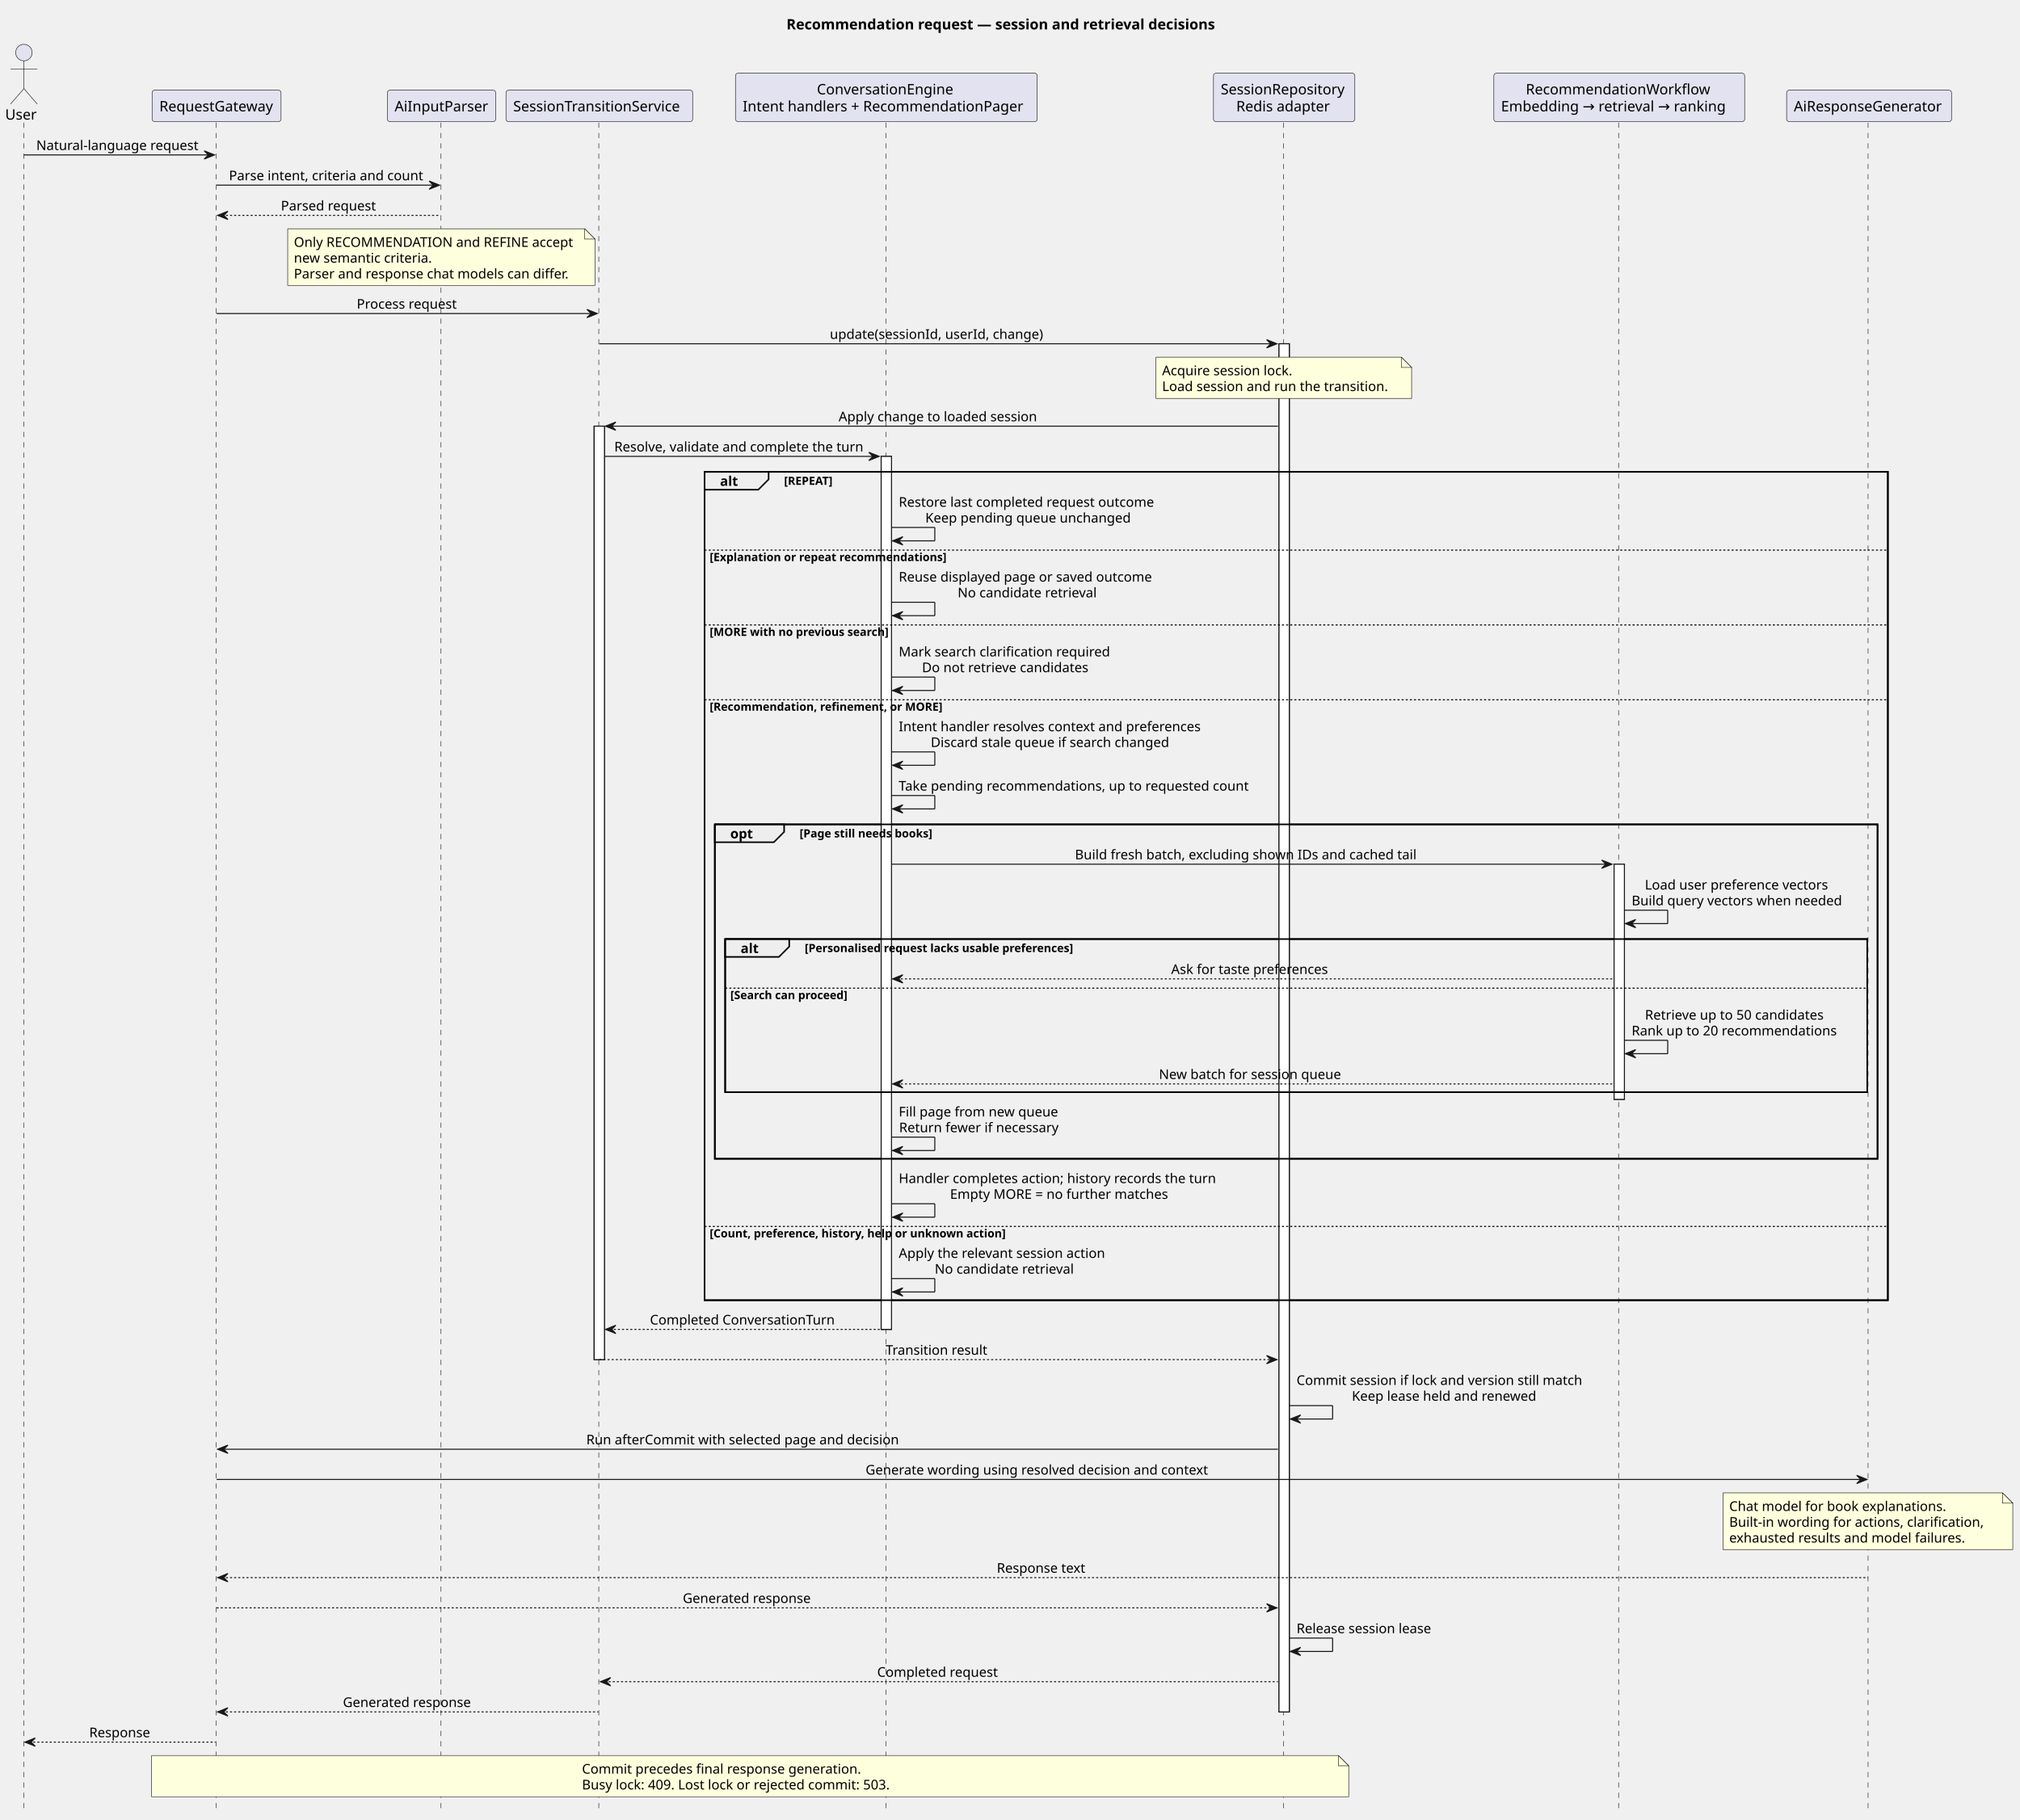
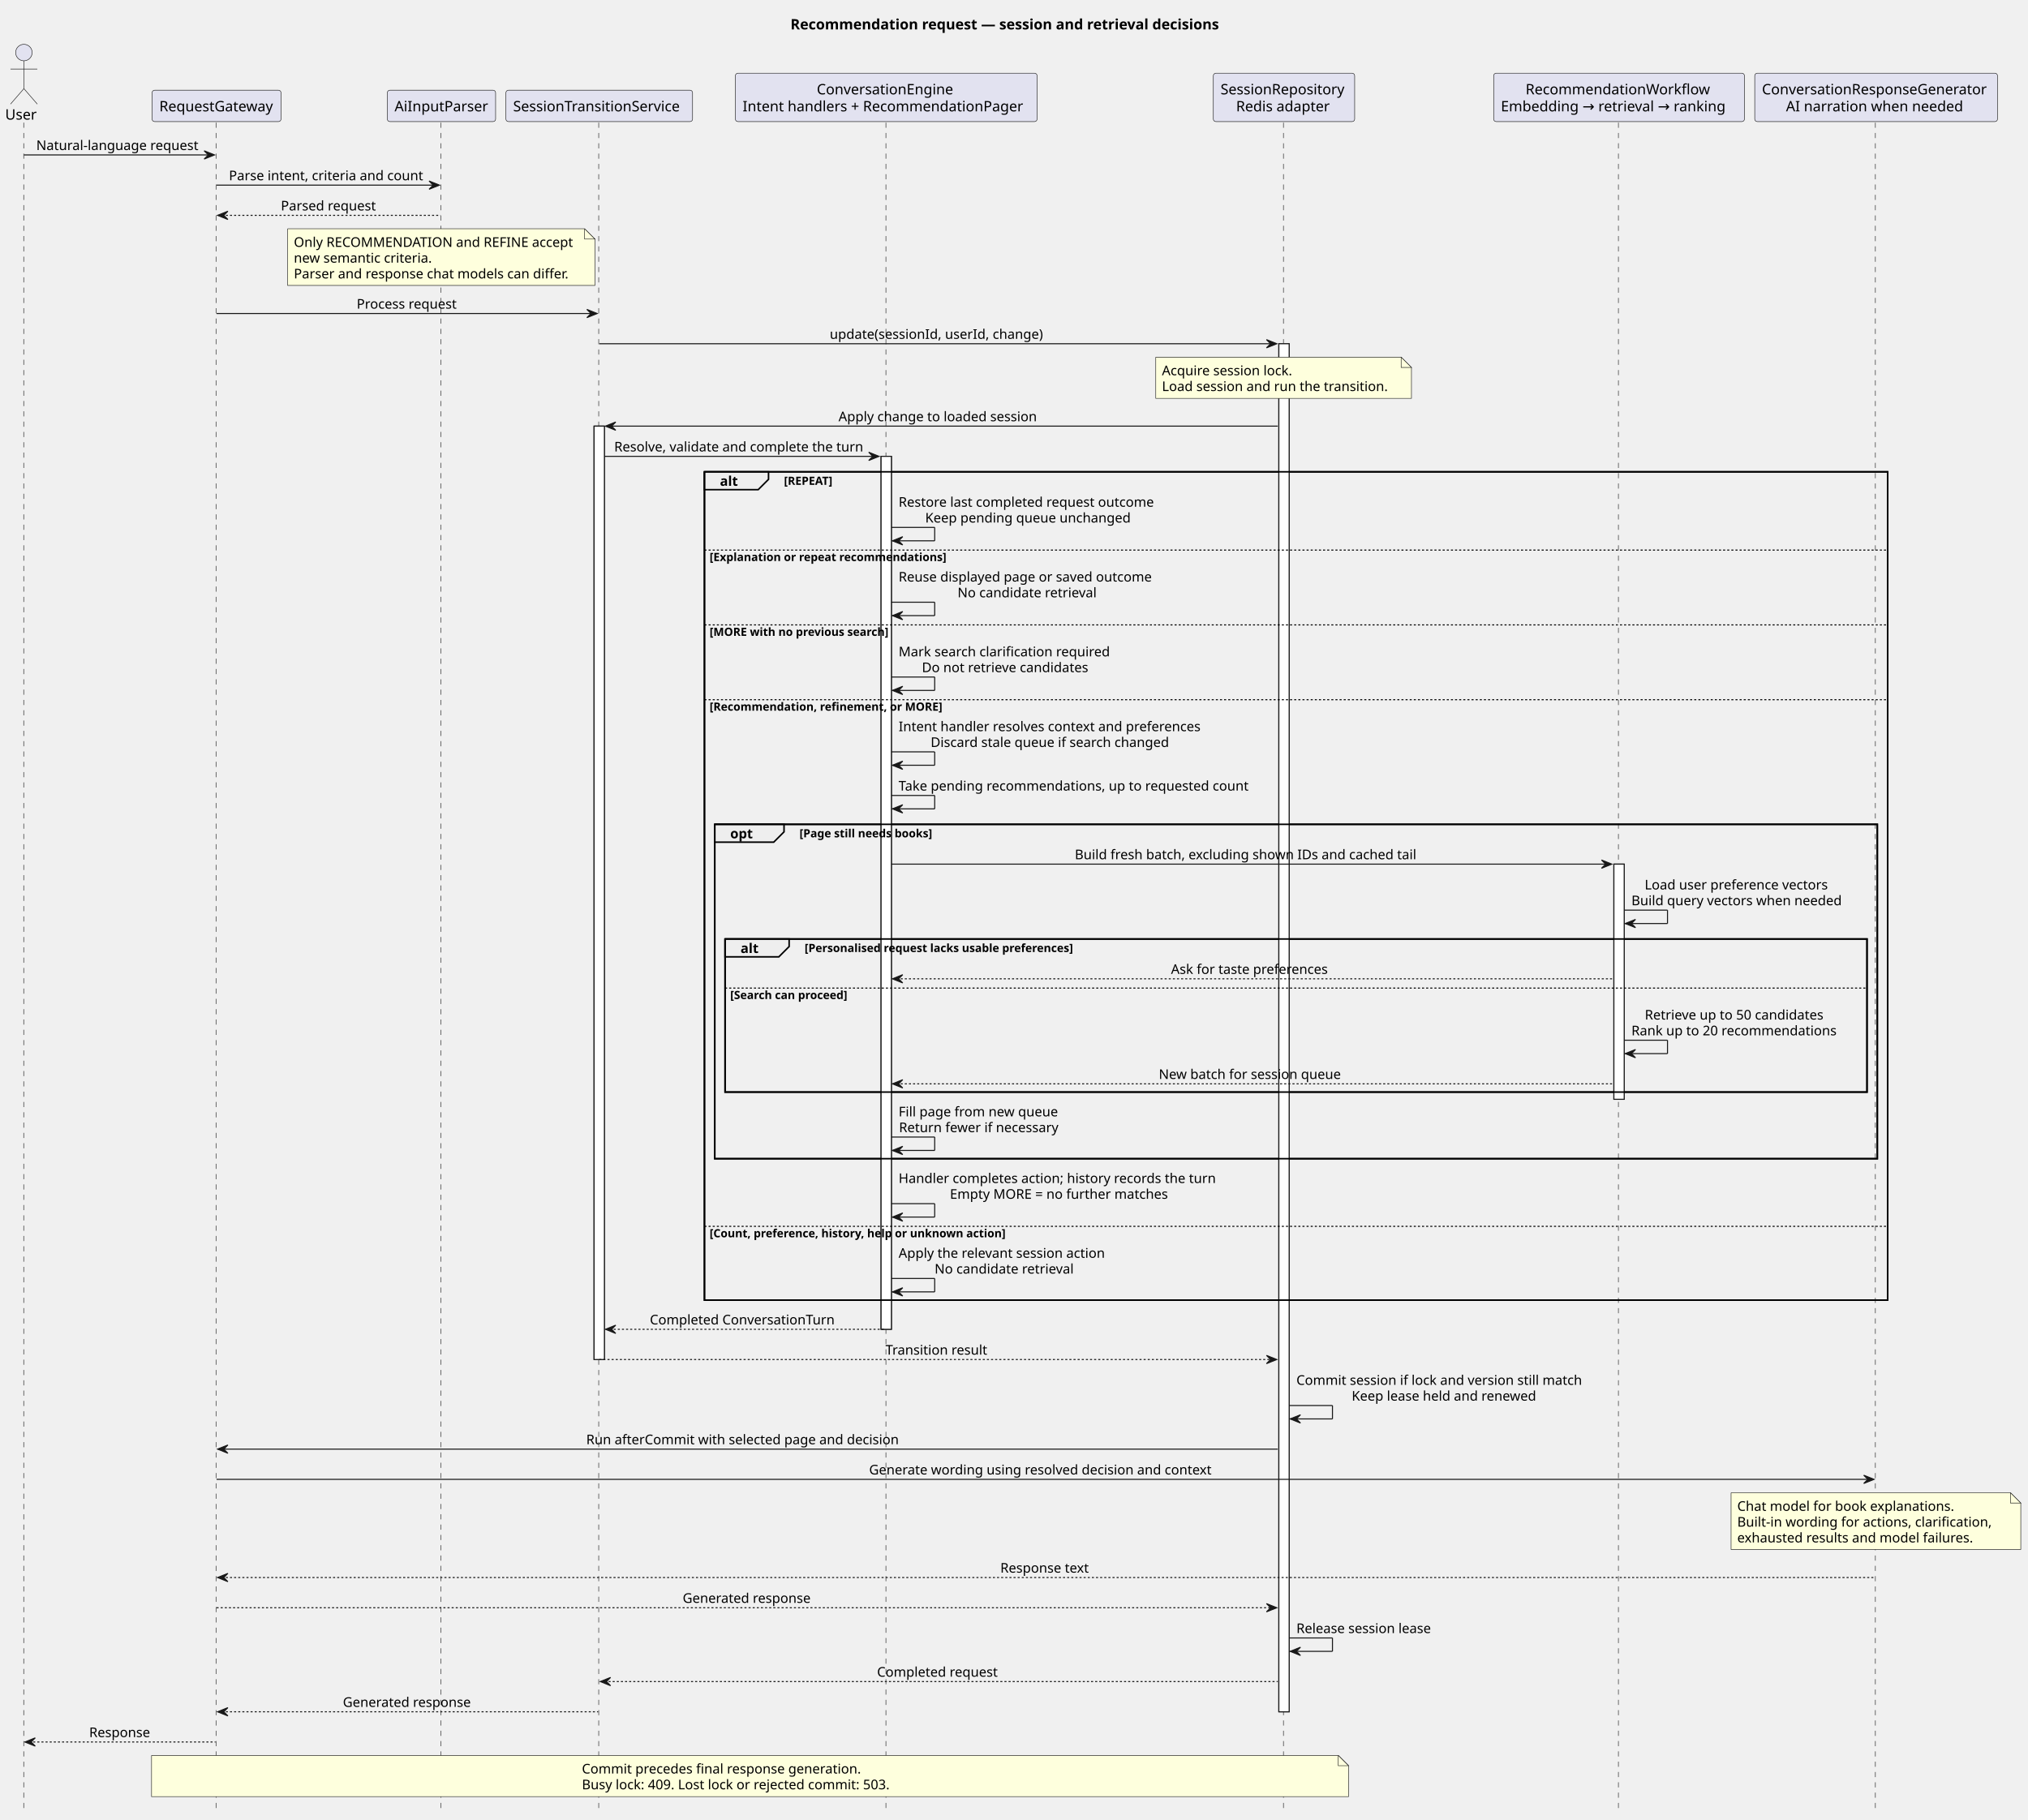
- <svg xmlns="http://www.w3.org/2000/svg" contentStyleType="text/css" data-diagram-type="SEQUENCE" height="1765px" preserveAspectRatio="none" style="width:1959px;height:1765px;background:#FFFFFF;" version="1.1" viewBox="0 0 1959 1765" width="1959px" zoomAndPan="magnify">
+ <svg xmlns="http://www.w3.org/2000/svg" contentStyleType="text/css" data-diagram-type="SEQUENCE" height="1765px" preserveAspectRatio="none" style="width:1967px;height:1765px;background:#FFFFFF;" version="1.1" viewBox="0 0 1967 1765" width="1967px" zoomAndPan="magnify">
  <defs />
  <g>
-     <text fill="#000000" font-family="sans-serif" font-size="14" font-weight="bold" lengthAdjust="spacing" textLength="430.985" x="762.672" y="28.535">Recommendation request — session and retrieval decisions</text>
+     <text fill="#000000" font-family="sans-serif" font-size="14" font-weight="bold" lengthAdjust="spacing" textLength="430.985" x="766.672" y="28.535">Recommendation request — session and retrieval decisions</text>
    <g>
      <rect fill="#FFFFFF" height="905.471" style="stroke:#181818;stroke-width:1;" width="10" x="576.219" y="413.393" />
    </g>
    <g>
      <rect fill="#FFFFFF" height="846.85" style="stroke:#181818;stroke-width:1;" width="10" x="854.581" y="442.703" />
    </g>
    <g>
      <rect fill="#FFFFFF" height="1327.129" style="stroke:#181818;stroke-width:1;" width="10" x="1240.38" y="333.461" />
    </g>
    <g>
      <rect fill="#FFFFFF" height="228.129" style="stroke:#181818;stroke-width:1;" width="10" x="1565.344" y="838.295" />
    </g>
    <rect fill="none" height="803.539" style="stroke:#000000;stroke-width:1.5;" width="1147.585" x="683.268" y="457.703" />
    <rect fill="none" height="324.371" style="stroke:#000000;stroke-width:1.5;" width="1127.585" x="693.268" y="799.674" />
    <rect fill="none" height="148.508" style="stroke:#000000;stroke-width:1.5;" width="1107.585" x="703.268" y="910.916" />
    <g>
      <rect fill="#000000" fill-opacity="0" height="1639.545" width="8" x="19.183" y="118.977" />
      <line style="stroke:#181818;stroke-width:0.5;stroke-dasharray:5.0,5.0;" x1="23" x2="23" y1="118.977" y2="1758.522" />
    </g>
    <g>
      <rect fill="#000000" fill-opacity="0" height="1639.545" width="8" x="206.038" y="118.977" />
      <line style="stroke:#181818;stroke-width:0.5;stroke-dasharray:5.0,5.0;" x1="209.517" x2="209.517" y1="118.977" y2="1758.522" />
    </g>
    <g>
      <rect fill="#000000" fill-opacity="0" height="1639.545" width="8" x="424.188" y="118.977" />
      <line style="stroke:#181818;stroke-width:0.5;stroke-dasharray:5.0,5.0;" x1="427.674" x2="427.674" y1="118.977" y2="1758.522" />
    </g>
    <g>
      <rect fill="#000000" fill-opacity="0" height="1639.545" width="8" x="577.219" y="118.977" />
      <line style="stroke:#181818;stroke-width:0.5;stroke-dasharray:5.0,5.0;" x1="580.701" x2="580.701" y1="118.977" y2="1758.522" />
    </g>
    <g>
      <rect fill="#000000" fill-opacity="0" height="1639.545" width="8" x="855.581" y="118.977" />
      <line style="stroke:#181818;stroke-width:0.5;stroke-dasharray:5.0,5.0;" x1="859.268" x2="859.268" y1="118.977" y2="1758.522" />
    </g>
    <g>
      <rect fill="#000000" fill-opacity="0" height="1639.545" width="8" x="1241.38" y="118.977" />
      <line style="stroke:#181818;stroke-width:0.5;stroke-dasharray:5.0,5.0;" x1="1244.843" x2="1244.843" y1="118.977" y2="1758.522" />
    </g>
    <g>
      <rect fill="#000000" fill-opacity="0" height="1639.545" width="8" x="1566.344" y="118.977" />
      <line style="stroke:#181818;stroke-width:0.5;stroke-dasharray:5.0,5.0;" x1="1569.726" x2="1569.726" y1="118.977" y2="1758.522" />
    </g>
    <g>
-       <rect fill="#000000" fill-opacity="0" height="1639.545" width="8" x="1808.623" y="118.977" />
-       <line style="stroke:#181818;stroke-width:0.5;stroke-dasharray:5.0,5.0;" x1="1811.643" x2="1811.643" y1="118.977" y2="1758.522" />
+       <rect fill="#000000" fill-opacity="0" height="1639.545" width="8" x="1815.684" y="118.977" />
+       <line style="stroke:#181818;stroke-width:0.5;stroke-dasharray:5.0,5.0;" x1="1818.962" x2="1818.962" y1="118.977" y2="1758.522" />
    </g>
    <g class="participant participant-head" data-participant="User">
      <text fill="#000000" font-family="sans-serif" font-size="14" lengthAdjust="spacing" textLength="30.365" x="5" y="116.023">User</text>
      <ellipse cx="23.183" cy="50.988" fill="#E2E2F0" rx="8" ry="8" style="stroke:#181818;stroke-width:0.5;" />
      <path d="M23.183,58.988 L23.183,85.988 M10.183,66.988 L36.183,66.988 M23.183,85.988 L10.183,100.988 M23.183,85.988 L36.183,100.988" fill="none" style="stroke:#181818;stroke-width:0.5;" />
    </g>
    <g class="participant participant-head" data-participant="Gateway">
      <rect fill="#E2E2F0" height="30.488" rx="2.5" ry="2.5" style="stroke:#181818;stroke-width:0.5;" width="125.043" x="147.517" y="87.488" />
      <text fill="#000000" font-family="sans-serif" font-size="14" lengthAdjust="spacing" textLength="111.043" x="154.517" y="108.023">RequestGateway</text>
    </g>
    <g class="participant participant-head" data-participant="Parser">
      <rect fill="#E2E2F0" height="30.488" rx="2.5" ry="2.5" style="stroke:#181818;stroke-width:0.5;" width="105.027" x="375.674" y="87.488" />
      <text fill="#000000" font-family="sans-serif" font-size="14" lengthAdjust="spacing" textLength="91.027" x="382.674" y="108.023">AiInputParser</text>
    </g>
    <g class="participant participant-head" data-participant="Transition">
      <rect fill="#E2E2F0" height="30.488" rx="2.5" ry="2.5" style="stroke:#181818;stroke-width:0.5;" width="181.036" x="490.701" y="87.488" />
      <text fill="#000000" font-family="sans-serif" font-size="14" lengthAdjust="spacing" textLength="167.036" x="497.701" y="108.023">SessionTransitionService</text>
    </g>
    <g class="participant participant-head" data-participant="Engine">
      <rect fill="#E2E2F0" height="46.977" rx="2.5" ry="2.5" style="stroke:#181818;stroke-width:0.5;" width="292.626" x="713.268" y="71" />
      <text fill="#000000" font-family="sans-serif" font-size="14" lengthAdjust="spacing" textLength="134.73" x="792.216" y="91.535">ConversationEngine</text>
      <text fill="#000000" font-family="sans-serif" font-size="14" lengthAdjust="spacing" textLength="278.626" x="720.268" y="108.023">Intent handlers + RecommendationPager</text>
    </g>
    <g class="participant participant-head" data-participant="Sessions">
      <rect fill="#E2E2F0" height="46.977" rx="2.5" ry="2.5" style="stroke:#181818;stroke-width:0.5;" width="137.074" x="1176.843" y="71" />
      <text fill="#000000" font-family="sans-serif" font-size="14" lengthAdjust="spacing" textLength="123.074" x="1183.843" y="91.535">SessionRepository</text>
      <text fill="#000000" font-family="sans-serif" font-size="14" lengthAdjust="spacing" textLength="92.928" x="1198.917" y="108.023">Redis adapter</text>
    </g>
    <g class="participant participant-head" data-participant="Workflow">
      <rect fill="#E2E2F0" height="46.977" rx="2.5" ry="2.5" style="stroke:#181818;stroke-width:0.5;" width="243.236" x="1448.726" y="71" />
      <text fill="#000000" font-family="sans-serif" font-size="14" lengthAdjust="spacing" textLength="181.234" x="1479.727" y="91.535">RecommendationWorkflow</text>
      <text fill="#000000" font-family="sans-serif" font-size="14" lengthAdjust="spacing" textLength="229.236" x="1455.726" y="108.023">Embedding → retrieval → ranking</text>
    </g>
    <g class="participant participant-head" data-participant="Response">
-       <rect fill="#E2E2F0" height="30.488" rx="2.5" ry="2.5" style="stroke:#181818;stroke-width:0.5;" width="159.961" x="1732.643" y="87.488" />
-       <text fill="#000000" font-family="sans-serif" font-size="14" lengthAdjust="spacing" textLength="145.961" x="1739.643" y="108.023">AiResponseGenerator</text>
+       <rect fill="#E2E2F0" height="46.977" rx="2.5" ry="2.5" style="stroke:#181818;stroke-width:0.5;" width="235.443" x="1701.962" y="71" />
+       <text fill="#000000" font-family="sans-serif" font-size="14" lengthAdjust="spacing" textLength="221.443" x="1708.962" y="91.535">ConversationResponseGenerator</text>
+       <text fill="#000000" font-family="sans-serif" font-size="14" lengthAdjust="spacing" textLength="174.836" x="1732.266" y="108.023">AI narration when needed</text>
    </g>
    <g>
      <rect fill="#FFFFFF" height="905.471" style="stroke:#181818;stroke-width:1;" width="10" x="576.219" y="413.393" />
    </g>
    <g>
      <rect fill="#FFFFFF" height="846.85" style="stroke:#181818;stroke-width:1;" width="10" x="854.581" y="442.703" />
    </g>
    <g>
      <rect fill="#FFFFFF" height="1327.129" style="stroke:#181818;stroke-width:1;" width="10" x="1240.38" y="333.461" />
    </g>
    <g>
      <rect fill="#FFFFFF" height="228.129" style="stroke:#181818;stroke-width:1;" width="10" x="1565.344" y="838.295" />
    </g>
    <g class="message" data-participant-1="User" data-participant-2="Gateway">
      <polygon fill="#181818" points="198.038,146.287,208.038,150.287,198.038,154.287,202.038,150.287" style="stroke:#181818;stroke-width:1;" />
      <line style="stroke:#181818;stroke-width:1;" x1="23.183" x2="204.038" y1="150.287" y2="150.287" />
      <text fill="#000000" font-family="sans-serif" font-size="13" lengthAdjust="spacing" textLength="162.856" x="35.183" y="145.545">Natural-language request</text>
    </g>
    <g class="message" data-participant-1="Gateway" data-participant-2="Parser">
      <polygon fill="#181818" points="416.188,175.598,426.188,179.598,416.188,183.598,420.188,179.598" style="stroke:#181818;stroke-width:1;" />
      <line style="stroke:#181818;stroke-width:1;" x1="210.038" x2="422.188" y1="179.598" y2="179.598" />
      <text fill="#000000" font-family="sans-serif" font-size="13" lengthAdjust="spacing" textLength="194.149" x="222.038" y="174.856">Parse intent, criteria and count</text>
    </g>
    <g class="message" data-participant-1="Parser" data-participant-2="Gateway">
      <polygon fill="#181818" points="221.038,204.908,211.038,208.908,221.038,212.908,217.038,208.908" style="stroke:#181818;stroke-width:1;" />
      <line style="stroke:#181818;stroke-width:1;stroke-dasharray:2.0,2.0;" x1="215.038" x2="427.188" y1="208.908" y2="208.908" />
      <text fill="#000000" font-family="sans-serif" font-size="13" lengthAdjust="spacing" textLength="93.393" x="272.416" y="204.166">Parsed request</text>
    </g>
    <path d="M279,221.908 L279,276.908 L577,276.908 L577,231.908 L567,221.908 L279,221.908" fill="#FEFFDD" style="stroke:#181818;stroke-width:0.5;" />
    <path d="M567,221.908 L567,231.908 L577,231.908 L567,221.908" fill="#FEFFDD" style="stroke:#181818;stroke-width:0.5;" />
    <text fill="#000000" font-family="sans-serif" font-size="13" lengthAdjust="spacing" textLength="275.793" x="285" y="239.477">Only RECOMMENDATION and REFINE accept</text>
    <text fill="#000000" font-family="sans-serif" font-size="13" lengthAdjust="spacing" textLength="138.296" x="285" y="254.787">new semantic criteria.</text>
    <text fill="#000000" font-family="sans-serif" font-size="13" lengthAdjust="spacing" textLength="277.056" x="285" y="270.098">Parser and response chat models can differ.</text>
    <g class="message" data-participant-1="Gateway" data-participant-2="Transition">
      <polygon fill="#181818" points="569.219,300.15,579.219,304.15,569.219,308.15,573.219,304.15" style="stroke:#181818;stroke-width:1;" />
      <line style="stroke:#181818;stroke-width:1;" x1="210.038" x2="575.219" y1="304.15" y2="304.15" />
      <text fill="#000000" font-family="sans-serif" font-size="13" lengthAdjust="spacing" textLength="99.303" x="345.977" y="299.408">Process request</text>
    </g>
    <g class="message" data-participant-1="Transition" data-participant-2="Sessions">
      <polygon fill="#181818" points="1228.38,329.461,1238.38,333.461,1228.38,337.461,1232.38,333.461" style="stroke:#181818;stroke-width:1;" />
      <line style="stroke:#181818;stroke-width:1;" x1="581.219" x2="1234.38" y1="333.461" y2="333.461" />
      <text fill="#000000" font-family="sans-serif" font-size="13" lengthAdjust="spacing" textLength="211.993" x="804.803" y="328.719">update(sessionId, userId, change)</text>
    </g>
    <path d="M1121,346.461 L1121,386.461 L1369,386.461 L1369,356.461 L1359,346.461 L1121,346.461" fill="#FEFFDD" style="stroke:#181818;stroke-width:0.5;" />
    <path d="M1359,346.461 L1359,356.461 L1369,356.461 L1359,346.461" fill="#FEFFDD" style="stroke:#181818;stroke-width:0.5;" />
    <text fill="#000000" font-family="sans-serif" font-size="13" lengthAdjust="spacing" textLength="133.472" x="1127" y="364.029">Acquire session lock.</text>
    <text fill="#000000" font-family="sans-serif" font-size="13" lengthAdjust="spacing" textLength="227.436" x="1127" y="379.34">Load session and run the transition.</text>
    <g class="message" data-participant-1="Sessions" data-participant-2="Transition">
      <polygon fill="#181818" points="597.219,409.393,587.219,413.393,597.219,417.393,593.219,413.393" style="stroke:#181818;stroke-width:1;" />
      <line style="stroke:#181818;stroke-width:1;" x1="591.219" x2="1239.38" y1="413.393" y2="413.393" />
      <text fill="#000000" font-family="sans-serif" font-size="13" lengthAdjust="spacing" textLength="199.97" x="813.315" y="408.65">Apply change to loaded session</text>
    </g>
    <g class="message" data-participant-1="Transition" data-participant-2="Engine">
      <polygon fill="#181818" points="842.581,438.703,852.581,442.703,842.581,446.703,846.581,442.703" style="stroke:#181818;stroke-width:1;" />
      <line style="stroke:#181818;stroke-width:1;" x1="586.219" x2="848.581" y1="442.703" y2="442.703" />
      <text fill="#000000" font-family="sans-serif" font-size="13" lengthAdjust="spacing" textLength="249.361" x="595.719" y="437.961">Resolve, validate and complete the turn</text>
    </g>
    <path d="M683.268,457.703 L745.406,457.703 L745.406,465.014 L735.406,475.014 L683.268,475.014 L683.268,457.703" fill="#EEEEEE" style="stroke:#000000;stroke-width:1.5;" />
    <rect fill="none" height="803.539" style="stroke:#000000;stroke-width:1.5;" width="1147.585" x="683.268" y="457.703" />
    <text fill="#000000" font-family="sans-serif" font-size="13" font-weight="bold" lengthAdjust="spacing" textLength="17.139" x="698.268" y="471.272">alt</text>
    <text fill="#000000" font-family="sans-serif" font-size="11" font-weight="bold" lengthAdjust="spacing" textLength="51.391" x="760.406" y="470.338">[REPEAT]</text>
    <g class="message" data-participant-1="Engine" data-participant-2="Engine">
      <line style="stroke:#181818;stroke-width:1;" x1="864.581" x2="906.581" y1="511.635" y2="511.635" />
      <line style="stroke:#181818;stroke-width:1;" x1="906.581" x2="906.581" y1="511.635" y2="524.635" />
      <line style="stroke:#181818;stroke-width:1;" x1="865.581" x2="906.581" y1="524.635" y2="524.635" />
      <polygon fill="#181818" points="875.581,520.635,865.581,524.635,875.581,528.635,871.581,524.635" style="stroke:#181818;stroke-width:1;" />
      <text fill="#000000" font-family="sans-serif" font-size="13" lengthAdjust="spacing" textLength="255.112" x="871.581" y="491.582">Restore last completed request outcome</text>
      <text fill="#000000" font-family="sans-serif" font-size="13" lengthAdjust="spacing" textLength="203.544" x="897.365" y="506.893">Keep pending queue unchanged</text>
    </g>
    <line style="stroke:#000000;stroke-width:1;stroke-dasharray:2.0,2.0;" x1="683.268" x2="1830.852" y1="533.635" y2="533.635" />
    <text fill="#000000" font-family="sans-serif" font-size="11" font-weight="bold" lengthAdjust="spacing" textLength="235.163" x="688.268" y="544.269">[Explanation or repeat recommendations]</text>
    <g class="message" data-participant-1="Engine" data-participant-2="Engine">
      <line style="stroke:#181818;stroke-width:1;" x1="864.581" x2="906.581" y1="584.211" y2="584.211" />
      <line style="stroke:#181818;stroke-width:1;" x1="906.581" x2="906.581" y1="584.211" y2="597.211" />
      <line style="stroke:#181818;stroke-width:1;" x1="865.581" x2="906.581" y1="597.211" y2="597.211" />
      <polygon fill="#181818" points="875.581,593.211,865.581,597.211,875.581,601.211,871.581,597.211" style="stroke:#181818;stroke-width:1;" />
      <text fill="#000000" font-family="sans-serif" font-size="13" lengthAdjust="spacing" textLength="252.783" x="871.581" y="564.158">Reuse displayed page or saved outcome</text>
      <text fill="#000000" font-family="sans-serif" font-size="13" lengthAdjust="spacing" textLength="138.538" x="928.703" y="579.469">No candidate retrieval</text>
    </g>
    <line style="stroke:#000000;stroke-width:1;stroke-dasharray:2.0,2.0;" x1="683.268" x2="1830.852" y1="606.211" y2="606.211" />
    <text fill="#000000" font-family="sans-serif" font-size="11" font-weight="bold" lengthAdjust="spacing" textLength="181.409" x="688.268" y="616.846">[MORE with no previous search]</text>
    <g class="message" data-participant-1="Engine" data-participant-2="Engine">
      <line style="stroke:#181818;stroke-width:1;" x1="864.581" x2="906.581" y1="656.787" y2="656.787" />
      <line style="stroke:#181818;stroke-width:1;" x1="906.581" x2="906.581" y1="656.787" y2="669.787" />
      <line style="stroke:#181818;stroke-width:1;" x1="865.581" x2="906.581" y1="669.787" y2="669.787" />
      <polygon fill="#181818" points="875.581,665.787,865.581,669.787,875.581,673.787,871.581,669.787" style="stroke:#181818;stroke-width:1;" />
      <text fill="#000000" font-family="sans-serif" font-size="13" lengthAdjust="spacing" textLength="211.764" x="871.581" y="636.734">Mark search clarification required</text>
      <text fill="#000000" font-family="sans-serif" font-size="13" lengthAdjust="spacing" textLength="166.632" x="894.146" y="652.045">Do not retrieve candidates</text>
    </g>
    <line style="stroke:#000000;stroke-width:1;stroke-dasharray:2.0,2.0;" x1="683.268" x2="1830.852" y1="678.787" y2="678.787" />
    <text fill="#000000" font-family="sans-serif" font-size="11" font-weight="bold" lengthAdjust="spacing" textLength="229.732" x="688.268" y="689.422">[Recommendation, refinement, or MORE]</text>
    <g class="message" data-participant-1="Engine" data-participant-2="Engine">
      <line style="stroke:#181818;stroke-width:1;" x1="864.581" x2="906.581" y1="729.363" y2="729.363" />
      <line style="stroke:#181818;stroke-width:1;" x1="906.581" x2="906.581" y1="729.363" y2="742.363" />
      <line style="stroke:#181818;stroke-width:1;" x1="865.581" x2="906.581" y1="742.363" y2="742.363" />
      <polygon fill="#181818" points="875.581,738.363,865.581,742.363,875.581,746.363,871.581,742.363" style="stroke:#181818;stroke-width:1;" />
      <text fill="#000000" font-family="sans-serif" font-size="13" lengthAdjust="spacing" textLength="301.768" x="871.581" y="709.311">Intent handler resolves context and preferences</text>
      <text fill="#000000" font-family="sans-serif" font-size="13" lengthAdjust="spacing" textLength="239.637" x="902.646" y="724.621">Discard stale queue if search changed</text>
    </g>
    <g class="message" data-participant-1="Engine" data-participant-2="Engine">
      <line style="stroke:#181818;stroke-width:1;" x1="864.581" x2="906.581" y1="771.674" y2="771.674" />
      <line style="stroke:#181818;stroke-width:1;" x1="906.581" x2="906.581" y1="771.674" y2="784.674" />
      <line style="stroke:#181818;stroke-width:1;" x1="865.581" x2="906.581" y1="784.674" y2="784.674" />
      <polygon fill="#181818" points="875.581,780.674,865.581,784.674,875.581,788.674,871.581,784.674" style="stroke:#181818;stroke-width:1;" />
      <text fill="#000000" font-family="sans-serif" font-size="13" lengthAdjust="spacing" textLength="351.8" x="871.581" y="766.932">Take pending recommendations, up to requested count</text>
    </g>
    <path d="M693.268,799.674 L760.453,799.674 L760.453,806.984 L750.453,816.984 L693.268,816.984 L693.268,799.674" fill="#EEEEEE" style="stroke:#000000;stroke-width:1.5;" />
    <rect fill="none" height="324.371" style="stroke:#000000;stroke-width:1.5;" width="1127.585" x="693.268" y="799.674" />
    <text fill="#000000" font-family="sans-serif" font-size="13" font-weight="bold" lengthAdjust="spacing" textLength="22.185" x="708.268" y="813.242">opt</text>
    <text fill="#000000" font-family="sans-serif" font-size="11" font-weight="bold" lengthAdjust="spacing" textLength="135.497" x="775.453" y="812.309">[Page still needs books]</text>
    <g class="message" data-participant-1="Engine" data-participant-2="Workflow">
      <polygon fill="#181818" points="1553.344,834.295,1563.344,838.295,1553.344,842.295,1557.344,838.295" style="stroke:#181818;stroke-width:1;" />
      <line style="stroke:#181818;stroke-width:1;" x1="864.581" x2="1559.344" y1="838.295" y2="838.295" />
      <text fill="#000000" font-family="sans-serif" font-size="13" lengthAdjust="spacing" textLength="344.913" x="1042.506" y="833.553">Build fresh batch, excluding shown IDs and cached tail</text>
    </g>
    <g class="message" data-participant-1="Workflow" data-participant-2="Workflow">
      <line style="stroke:#181818;stroke-width:1;" x1="1575.344" x2="1617.344" y1="882.916" y2="882.916" />
      <line style="stroke:#181818;stroke-width:1;" x1="1617.344" x2="1617.344" y1="882.916" y2="895.916" />
      <line style="stroke:#181818;stroke-width:1;" x1="1576.344" x2="1617.344" y1="895.916" y2="895.916" />
      <polygon fill="#181818" points="1586.344,891.916,1576.344,895.916,1586.344,899.916,1582.344,895.916" style="stroke:#181818;stroke-width:1;" />
      <text fill="#000000" font-family="sans-serif" font-size="13" lengthAdjust="spacing" textLength="182.597" x="1595.186" y="862.863">Load user preference vectors</text>
      <text fill="#000000" font-family="sans-serif" font-size="13" lengthAdjust="spacing" textLength="208.279" x="1582.344" y="878.174">Build query vectors when needed</text>
    </g>
    <path d="M703.268,910.916 L765.406,910.916 L765.406,918.227 L755.406,928.227 L703.268,928.227 L703.268,910.916" fill="#EEEEEE" style="stroke:#000000;stroke-width:1.5;" />
    <rect fill="none" height="148.508" style="stroke:#000000;stroke-width:1.5;" width="1107.585" x="703.268" y="910.916" />
    <text fill="#000000" font-family="sans-serif" font-size="13" font-weight="bold" lengthAdjust="spacing" textLength="17.139" x="718.268" y="924.484">alt</text>
    <text fill="#000000" font-family="sans-serif" font-size="11" font-weight="bold" lengthAdjust="spacing" textLength="271.203" x="780.406" y="923.551">[Personalised request lacks usable preferences]</text>
    <g class="message" data-participant-1="Workflow" data-participant-2="Engine">
      <polygon fill="#181818" points="875.581,945.537,865.581,949.537,875.581,953.537,871.581,949.537" style="stroke:#181818;stroke-width:1;" />
      <line style="stroke:#181818;stroke-width:1;stroke-dasharray:2.0,2.0;" x1="869.581" x2="1564.344" y1="949.537" y2="949.537" />
      <text fill="#000000" font-family="sans-serif" font-size="13" lengthAdjust="spacing" textLength="158.317" x="1135.804" y="944.795">Ask for taste preferences</text>
    </g>
    <line style="stroke:#000000;stroke-width:1;stroke-dasharray:2.0,2.0;" x1="703.268" x2="1810.852" y1="958.537" y2="958.537" />
    <text fill="#000000" font-family="sans-serif" font-size="11" font-weight="bold" lengthAdjust="spacing" textLength="117.573" x="708.268" y="969.172">[Search can proceed]</text>
    <g class="message" data-participant-1="Workflow" data-participant-2="Workflow">
      <line style="stroke:#181818;stroke-width:1;" x1="1575.344" x2="1617.344" y1="1009.113" y2="1009.113" />
      <line style="stroke:#181818;stroke-width:1;" x1="1617.344" x2="1617.344" y1="1009.113" y2="1022.113" />
      <line style="stroke:#181818;stroke-width:1;" x1="1576.344" x2="1617.344" y1="1022.113" y2="1022.113" />
      <polygon fill="#181818" points="1586.344,1018.113,1576.344,1022.113,1586.344,1026.113,1582.344,1022.113" style="stroke:#181818;stroke-width:1;" />
      <text fill="#000000" font-family="sans-serif" font-size="13" lengthAdjust="spacing" textLength="180.546" x="1595.325" y="989.061">Retrieve up to 50 candidates</text>
      <text fill="#000000" font-family="sans-serif" font-size="13" lengthAdjust="spacing" textLength="206.508" x="1582.344" y="1004.371">Rank up to 20 recommendations</text>
    </g>
    <g class="message" data-participant-1="Workflow" data-participant-2="Engine">
      <polygon fill="#181818" points="875.581,1047.424,865.581,1051.424,875.581,1055.424,871.581,1051.424" style="stroke:#181818;stroke-width:1;" />
      <line style="stroke:#181818;stroke-width:1;stroke-dasharray:2.0,2.0;" x1="869.581" x2="1564.344" y1="1051.424" y2="1051.424" />
      <text fill="#000000" font-family="sans-serif" font-size="13" lengthAdjust="spacing" textLength="182.089" x="1123.918" y="1046.682">New batch for session queue</text>
    </g>
    <g class="message" data-participant-1="Engine" data-participant-2="Engine">
      <line style="stroke:#181818;stroke-width:1;" x1="864.581" x2="906.581" y1="1103.045" y2="1103.045" />
      <line style="stroke:#181818;stroke-width:1;" x1="906.581" x2="906.581" y1="1103.045" y2="1116.045" />
      <line style="stroke:#181818;stroke-width:1;" x1="865.581" x2="906.581" y1="1116.045" y2="1116.045" />
      <polygon fill="#181818" points="875.581,1112.045,865.581,1116.045,875.581,1120.045,871.581,1116.045" style="stroke:#181818;stroke-width:1;" />
      <text fill="#000000" font-family="sans-serif" font-size="13" lengthAdjust="spacing" textLength="159.758" x="871.581" y="1082.992">Fill page from new queue</text>
      <text fill="#000000" font-family="sans-serif" font-size="13" lengthAdjust="spacing" textLength="159.015" x="871.952" y="1098.303">Return fewer if necessary</text>
    </g>
    <g class="message" data-participant-1="Engine" data-participant-2="Engine">
      <line style="stroke:#181818;stroke-width:1;" x1="864.581" x2="906.581" y1="1167.666" y2="1167.666" />
      <line style="stroke:#181818;stroke-width:1;" x1="906.581" x2="906.581" y1="1167.666" y2="1180.666" />
      <line style="stroke:#181818;stroke-width:1;" x1="865.581" x2="906.581" y1="1180.666" y2="1180.666" />
      <polygon fill="#181818" points="875.581,1176.666,865.581,1180.666,875.581,1184.666,871.581,1180.666" style="stroke:#181818;stroke-width:1;" />
      <text fill="#000000" font-family="sans-serif" font-size="13" lengthAdjust="spacing" textLength="318.538" x="871.581" y="1147.613">Handler completes action; history records the turn</text>
      <text fill="#000000" font-family="sans-serif" font-size="13" lengthAdjust="spacing" textLength="218.969" x="921.365" y="1162.924">Empty MORE = no further matches</text>
    </g>
    <line style="stroke:#000000;stroke-width:1;stroke-dasharray:2.0,2.0;" x1="683.268" x2="1830.852" y1="1189.666" y2="1189.666" />
    <text fill="#000000" font-family="sans-serif" font-size="11" font-weight="bold" lengthAdjust="spacing" textLength="295.996" x="688.268" y="1200.301">[Count, preference, history, help or unknown action]</text>
    <g class="message" data-participant-1="Engine" data-participant-2="Engine">
      <line style="stroke:#181818;stroke-width:1;" x1="864.581" x2="906.581" y1="1240.242" y2="1240.242" />
      <line style="stroke:#181818;stroke-width:1;" x1="906.581" x2="906.581" y1="1240.242" y2="1253.242" />
      <line style="stroke:#181818;stroke-width:1;" x1="865.581" x2="906.581" y1="1253.242" y2="1253.242" />
      <polygon fill="#181818" points="875.581,1249.242,865.581,1253.242,875.581,1257.242,871.581,1253.242" style="stroke:#181818;stroke-width:1;" />
      <text fill="#000000" font-family="sans-serif" font-size="13" lengthAdjust="spacing" textLength="208.356" x="871.581" y="1220.189">Apply the relevant session action</text>
      <text fill="#000000" font-family="sans-serif" font-size="13" lengthAdjust="spacing" textLength="138.538" x="906.49" y="1235.5">No candidate retrieval</text>
    </g>
    <g class="message" data-participant-1="Engine" data-participant-2="Transition">
      <polygon fill="#181818" points="597.219,1285.553,587.219,1289.553,597.219,1293.553,593.219,1289.553" style="stroke:#181818;stroke-width:1;" />
      <line style="stroke:#181818;stroke-width:1;stroke-dasharray:2.0,2.0;" x1="591.219" x2="858.581" y1="1289.553" y2="1289.553" />
      <text fill="#000000" font-family="sans-serif" font-size="13" lengthAdjust="spacing" textLength="185.193" x="630.303" y="1284.811">Completed ConversationTurn</text>
    </g>
    <g class="message" data-participant-1="Transition" data-participant-2="Sessions">
      <polygon fill="#181818" points="1228.38,1314.863,1238.38,1318.863,1228.38,1322.863,1232.38,1318.863" style="stroke:#181818;stroke-width:1;" />
      <line style="stroke:#181818;stroke-width:1;stroke-dasharray:2.0,2.0;" x1="581.219" x2="1234.38" y1="1318.863" y2="1318.863" />
      <text fill="#000000" font-family="sans-serif" font-size="13" lengthAdjust="spacing" textLength="103.835" x="858.882" y="1314.121">Transition result</text>
    </g>
    <g class="message" data-participant-1="Sessions" data-participant-2="Sessions">
      <line style="stroke:#181818;stroke-width:1;" x1="1250.38" x2="1292.38" y1="1363.484" y2="1363.484" />
      <line style="stroke:#181818;stroke-width:1;" x1="1292.38" x2="1292.38" y1="1363.484" y2="1376.484" />
      <line style="stroke:#181818;stroke-width:1;" x1="1251.38" x2="1292.38" y1="1376.484" y2="1376.484" />
      <polygon fill="#181818" points="1261.38,1372.484,1251.38,1376.484,1261.38,1380.484,1257.38,1376.484" style="stroke:#181818;stroke-width:1;" />
      <text fill="#000000" font-family="sans-serif" font-size="13" lengthAdjust="spacing" textLength="290.964" x="1257.38" y="1343.432">Commit session if lock and version still match</text>
      <text fill="#000000" font-family="sans-serif" font-size="13" lengthAdjust="spacing" textLength="183.65" x="1311.037" y="1358.742">Keep lease held and renewed</text>
    </g>
    <g class="message" data-participant-1="Sessions" data-participant-2="Gateway">
      <polygon fill="#181818" points="221.038,1401.795,211.038,1405.795,221.038,1409.795,217.038,1405.795" style="stroke:#181818;stroke-width:1;" />
      <line style="stroke:#181818;stroke-width:1;" x1="215.038" x2="1239.38" y1="1405.795" y2="1405.795" />
      <text fill="#000000" font-family="sans-serif" font-size="13" lengthAdjust="spacing" textLength="313.231" x="568.593" y="1401.053">Run afterCommit with selected page and decision</text>
    </g>
    <g class="message" data-participant-1="Gateway" data-participant-2="Response">
-       <polygon fill="#181818" points="1800.623,1431.105,1810.623,1435.105,1800.623,1439.105,1804.623,1435.105" style="stroke:#181818;stroke-width:1;" />
-       <line style="stroke:#181818;stroke-width:1;" x1="210.038" x2="1806.623" y1="1435.105" y2="1435.105" />
-       <text fill="#000000" font-family="sans-serif" font-size="13" lengthAdjust="spacing" textLength="343.738" x="839.462" y="1430.363">Generate wording using resolved decision and context</text>
-     </g>
-     <path d="M1671,1448.105 L1671,1503.105 L1952,1503.105 L1952,1458.105 L1942,1448.105 L1671,1448.105" fill="#FEFFDD" style="stroke:#181818;stroke-width:0.5;" />
-     <path d="M1942,1448.105 L1942,1458.105 L1952,1458.105 L1942,1448.105" fill="#FEFFDD" style="stroke:#181818;stroke-width:0.5;" />
-     <text fill="#000000" font-family="sans-serif" font-size="13" lengthAdjust="spacing" textLength="219.692" x="1677" y="1465.674">Chat model for book explanations.</text>
-     <text fill="#000000" font-family="sans-serif" font-size="13" lengthAdjust="spacing" textLength="260.33" x="1677" y="1480.984">Built-in wording for actions, clarification,</text>
-     <text fill="#000000" font-family="sans-serif" font-size="13" lengthAdjust="spacing" textLength="237.98" x="1677" y="1496.295">exhausted results and model failures.</text>
+       <polygon fill="#181818" points="1807.684,1431.105,1817.684,1435.105,1807.684,1439.105,1811.684,1435.105" style="stroke:#181818;stroke-width:1;" />
+       <line style="stroke:#181818;stroke-width:1;" x1="210.038" x2="1813.684" y1="1435.105" y2="1435.105" />
+       <text fill="#000000" font-family="sans-serif" font-size="13" lengthAdjust="spacing" textLength="343.738" x="842.992" y="1430.363">Generate wording using resolved decision and context</text>
+     </g>
+     <path d="M1679,1448.105 L1679,1503.105 L1960,1503.105 L1960,1458.105 L1950,1448.105 L1679,1448.105" fill="#FEFFDD" style="stroke:#181818;stroke-width:0.5;" />
+     <path d="M1950,1448.105 L1950,1458.105 L1960,1458.105 L1950,1448.105" fill="#FEFFDD" style="stroke:#181818;stroke-width:0.5;" />
+     <text fill="#000000" font-family="sans-serif" font-size="13" lengthAdjust="spacing" textLength="219.692" x="1685" y="1465.674">Chat model for book explanations.</text>
+     <text fill="#000000" font-family="sans-serif" font-size="13" lengthAdjust="spacing" textLength="260.33" x="1685" y="1480.984">Built-in wording for actions, clarification,</text>
+     <text fill="#000000" font-family="sans-serif" font-size="13" lengthAdjust="spacing" textLength="237.98" x="1685" y="1496.295">exhausted results and model failures.</text>
    <g class="message" data-participant-1="Response" data-participant-2="Gateway">
      <polygon fill="#181818" points="221.038,1526.348,211.038,1530.348,221.038,1534.348,217.038,1530.348" style="stroke:#181818;stroke-width:1;" />
-       <line style="stroke:#181818;stroke-width:1;stroke-dasharray:2.0,2.0;" x1="215.038" x2="1811.623" y1="1530.348" y2="1530.348" />
-       <text fill="#000000" font-family="sans-serif" font-size="13" lengthAdjust="spacing" textLength="89.248" x="966.707" y="1525.605">Response text</text>
+       <line style="stroke:#181818;stroke-width:1;stroke-dasharray:2.0,2.0;" x1="215.038" x2="1818.684" y1="1530.348" y2="1530.348" />
+       <text fill="#000000" font-family="sans-serif" font-size="13" lengthAdjust="spacing" textLength="89.248" x="970.237" y="1525.605">Response text</text>
    </g>
    <g class="message" data-participant-1="Gateway" data-participant-2="Sessions">
      <polygon fill="#181818" points="1228.38,1555.658,1238.38,1559.658,1228.38,1563.658,1232.38,1559.658" style="stroke:#181818;stroke-width:1;" />
      <line style="stroke:#181818;stroke-width:1;stroke-dasharray:2.0,2.0;" x1="210.038" x2="1234.38" y1="1559.658" y2="1559.658" />
      <text fill="#000000" font-family="sans-serif" font-size="13" lengthAdjust="spacing" textLength="126.141" x="662.139" y="1554.916">Generated response</text>
    </g>
    <g class="message" data-participant-1="Sessions" data-participant-2="Sessions">
      <line style="stroke:#181818;stroke-width:1;" x1="1250.38" x2="1292.38" y1="1588.969" y2="1588.969" />
      <line style="stroke:#181818;stroke-width:1;" x1="1292.38" x2="1292.38" y1="1588.969" y2="1601.969" />
      <line style="stroke:#181818;stroke-width:1;" x1="1251.38" x2="1292.38" y1="1601.969" y2="1601.969" />
      <polygon fill="#181818" points="1261.38,1597.969,1251.38,1601.969,1261.38,1605.969,1257.38,1601.969" style="stroke:#181818;stroke-width:1;" />
      <text fill="#000000" font-family="sans-serif" font-size="13" lengthAdjust="spacing" textLength="134.723" x="1257.38" y="1584.227">Release session lease</text>
    </g>
    <g class="message" data-participant-1="Sessions" data-participant-2="Transition">
      <polygon fill="#181818" points="592.219,1627.279,582.219,1631.279,592.219,1635.279,588.219,1631.279" style="stroke:#181818;stroke-width:1;" />
      <line style="stroke:#181818;stroke-width:1;stroke-dasharray:2.0,2.0;" x1="586.219" x2="1239.38" y1="1631.279" y2="1631.279" />
      <text fill="#000000" font-family="sans-serif" font-size="13" lengthAdjust="spacing" textLength="120.244" x="850.678" y="1626.537">Completed request</text>
    </g>
    <g class="message" data-participant-1="Transition" data-participant-2="Gateway">
      <polygon fill="#181818" points="221.038,1656.59,211.038,1660.59,221.038,1664.59,217.038,1660.59" style="stroke:#181818;stroke-width:1;" />
      <line style="stroke:#181818;stroke-width:1;stroke-dasharray:2.0,2.0;" x1="215.038" x2="580.219" y1="1660.59" y2="1660.59" />
      <text fill="#000000" font-family="sans-serif" font-size="13" lengthAdjust="spacing" textLength="126.141" x="332.558" y="1655.848">Generated response</text>
    </g>
    <g class="message" data-participant-1="Gateway" data-participant-2="User">
      <polygon fill="#181818" points="34.183,1685.9,24.183,1689.9,34.183,1693.9,30.183,1689.9" style="stroke:#181818;stroke-width:1;" />
      <line style="stroke:#181818;stroke-width:1;stroke-dasharray:2.0,2.0;" x1="28.183" x2="209.038" y1="1689.9" y2="1689.9" />
      <text fill="#000000" font-family="sans-serif" font-size="13" lengthAdjust="spacing" textLength="60.195" x="86.513" y="1685.158">Response</text>
    </g>
    <path d="M147,1702.9 L147,1742.9 L1308,1742.9 L1308,1712.9 L1298,1702.9 L147,1702.9" fill="#FEFFDD" style="stroke:#181818;stroke-width:0.5;" />
    <path d="M1298,1702.9 L1298,1712.9 L1308,1712.9 L1298,1702.9" fill="#FEFFDD" style="stroke:#181818;stroke-width:0.5;" />
    <text fill="#000000" font-family="sans-serif" font-size="13" lengthAdjust="spacing" textLength="279.805" x="564.401" y="1720.469">Commit precedes final response generation.</text>
    <text fill="#000000" font-family="sans-serif" font-size="13" lengthAdjust="spacing" textLength="317.599" x="564.401" y="1735.779">Busy lock: 409. Lost lock or rejected commit: 503.</text>
  </g>
</svg>
